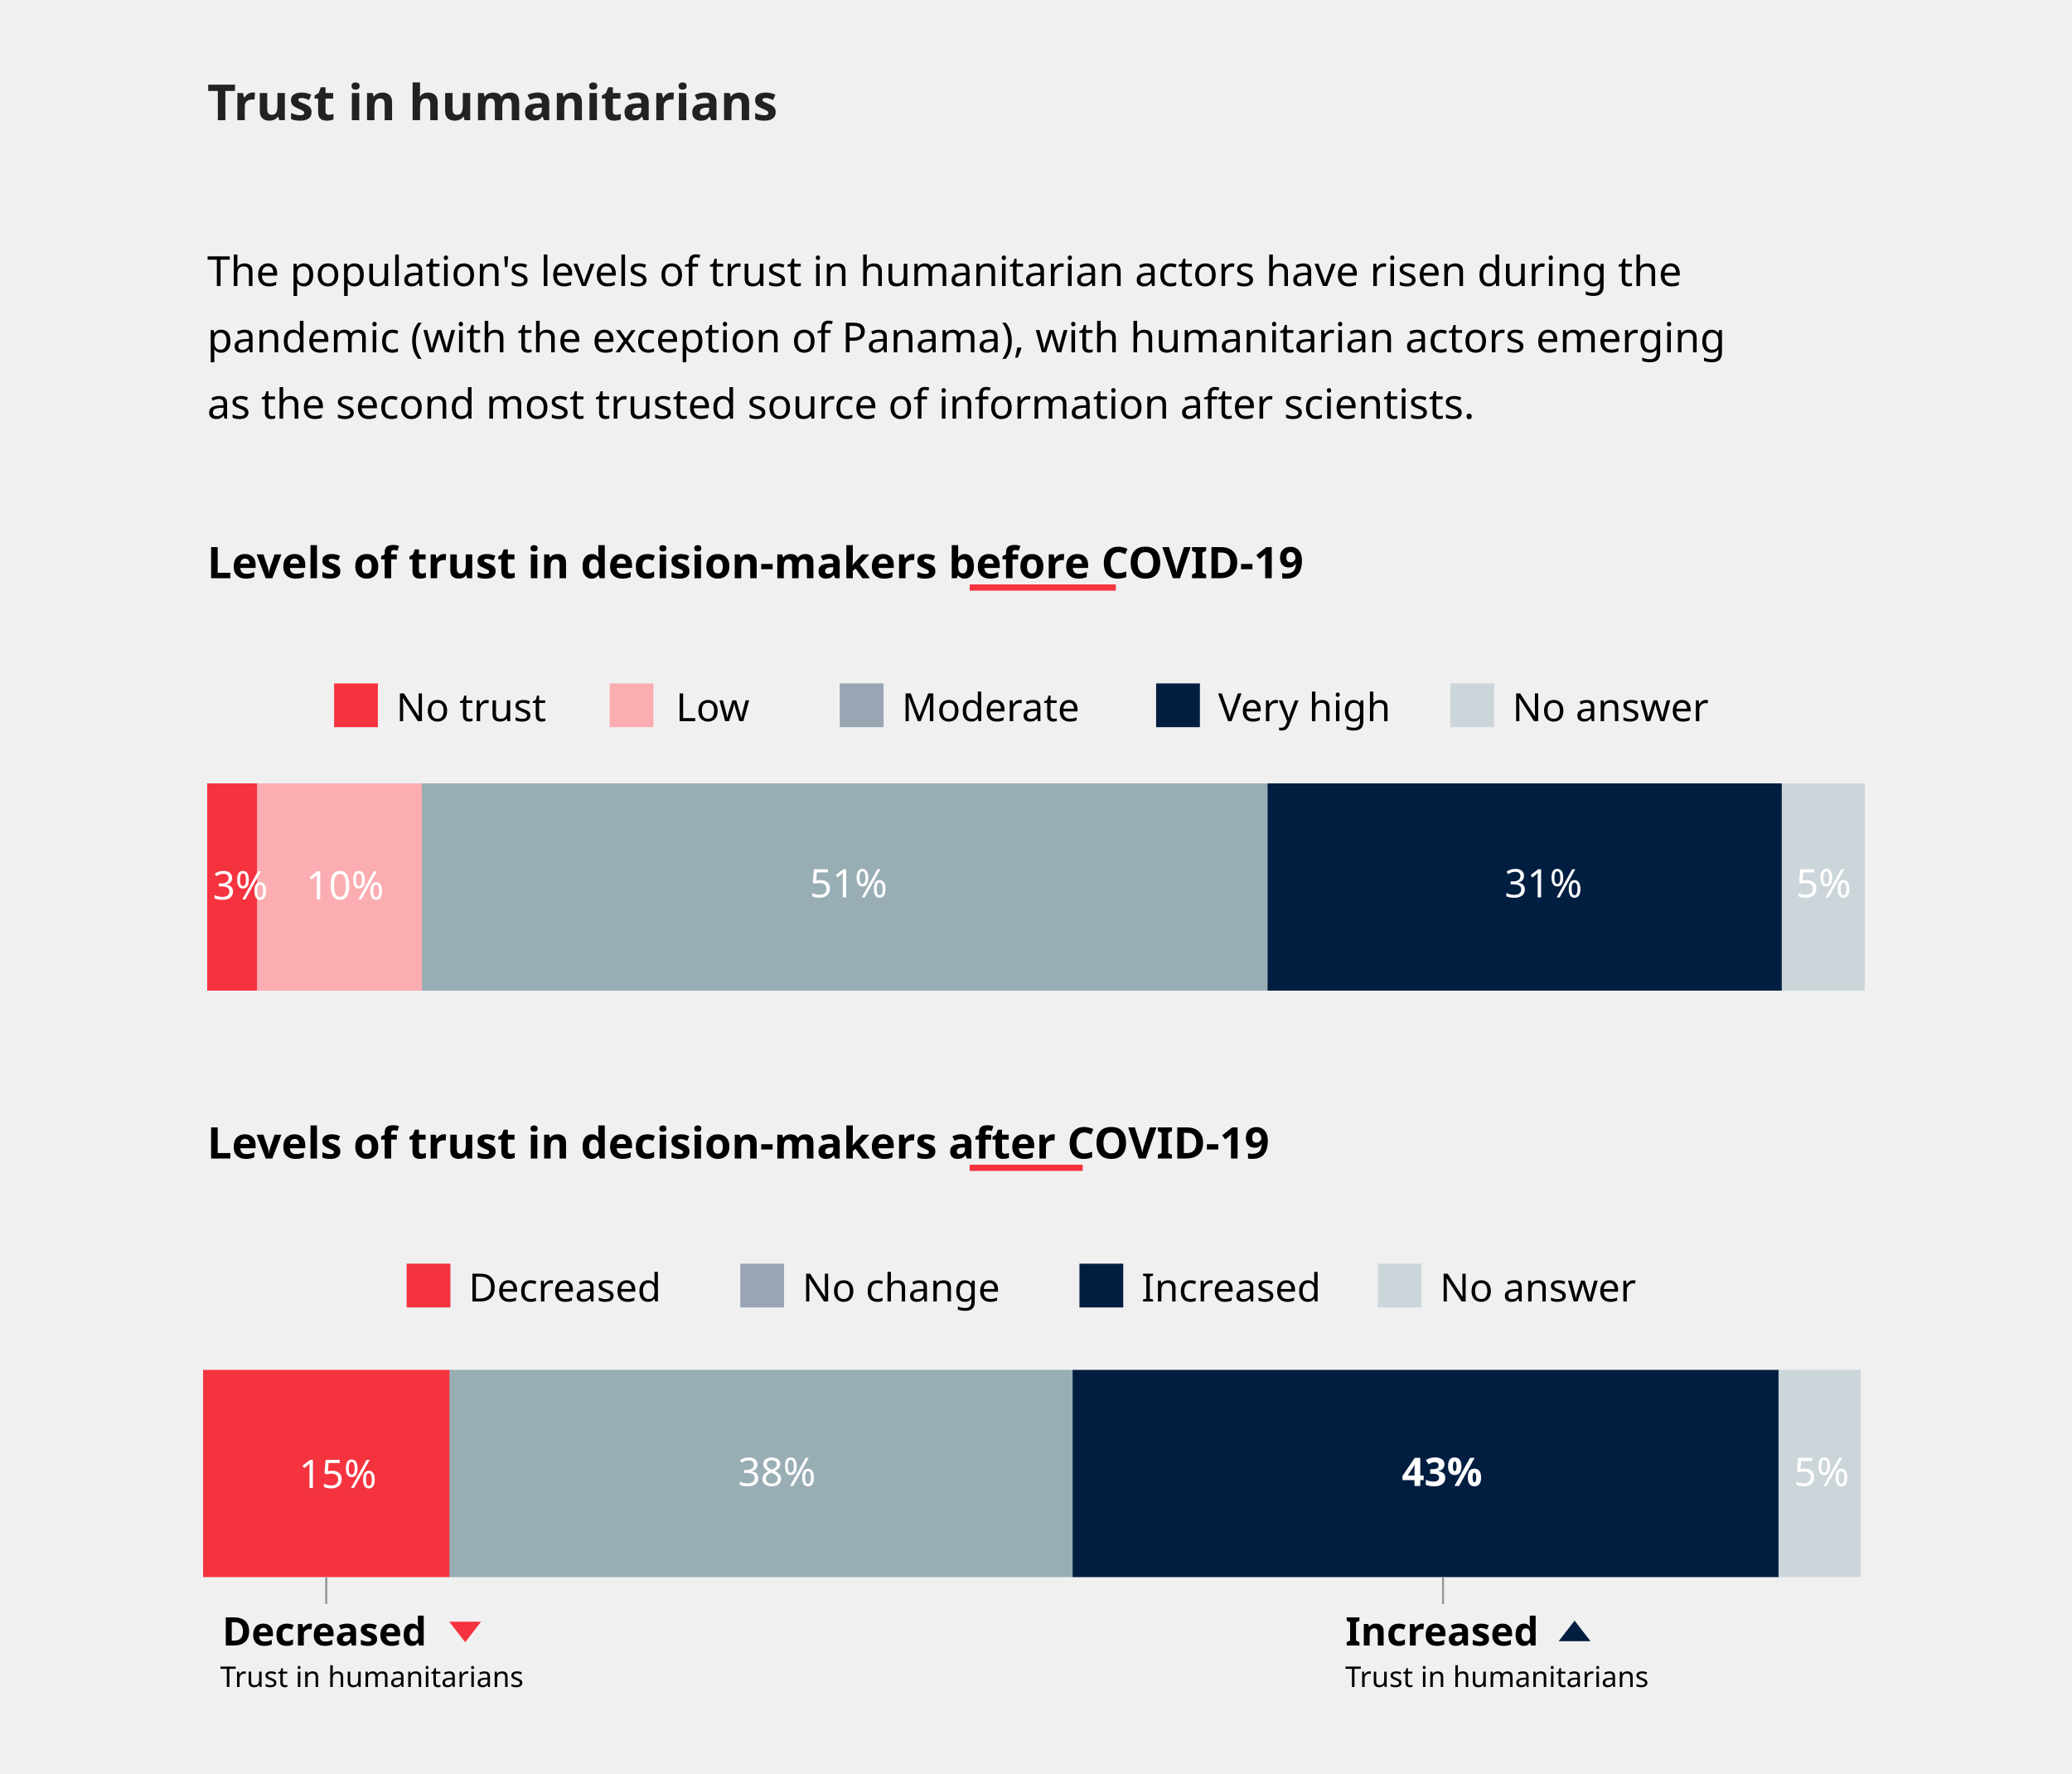
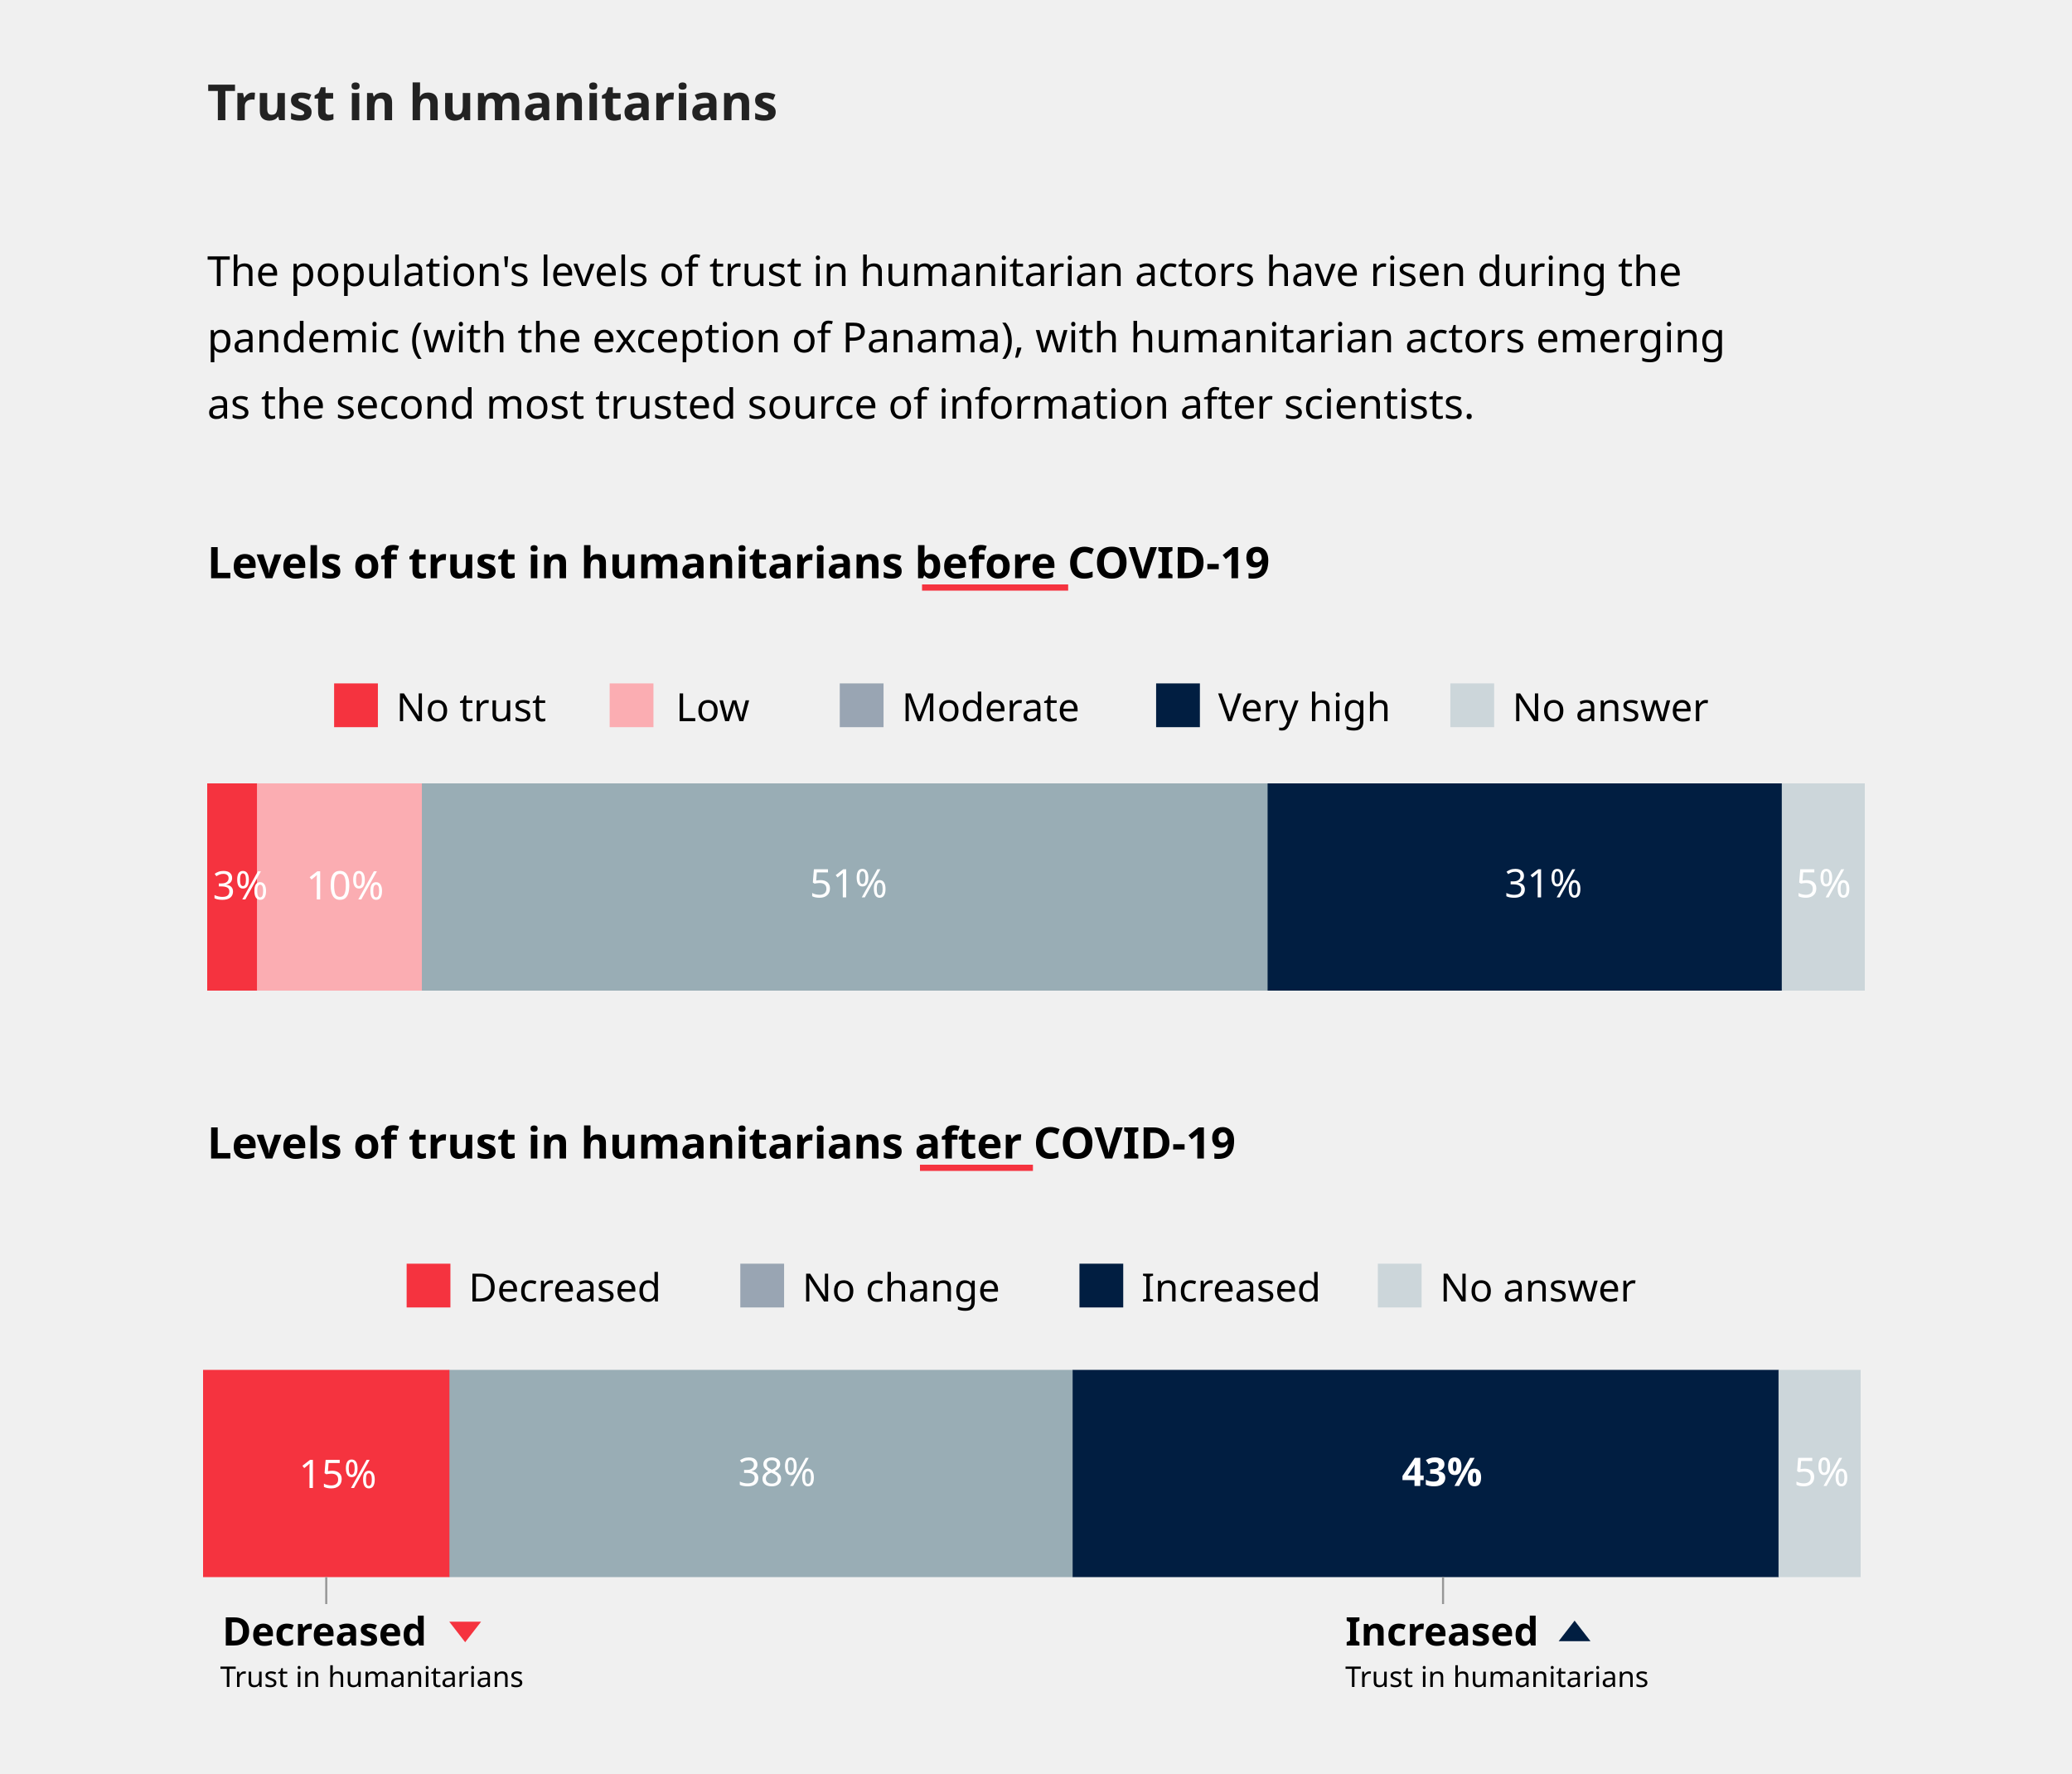
<svg xmlns="http://www.w3.org/2000/svg" width="1000px" height="856px" viewBox="0 0 1000 856" version="1.1">
  <g id="svg32" stroke="none" stroke-width="1" fill="none" fill-rule="evenodd">
    <g id="Group-10" transform="translate(100, 117)" fill="#000000" font-family="Poppins-Regular, Poppins" font-size="20" font-weight="normal" line-spacing="32">
      <text id="The-population's-lev">
        <tspan x="0" y="21">The population's levels of trust in humanitarian actors have risen during the </tspan>
        <tspan x="0" y="53">pandemic (with the exception of Panama), with humanitarian actors emerging </tspan>
        <tspan x="0" y="85">as the second most trusted source of information after scientists.</tspan>
      </text>
    </g>
    <text id="Trust-in-humanitaria" font-family="Poppins-Bold, Poppins" font-size="24" font-weight="bold" fill="#222222">
      <tspan x="100" y="58">Trust in humanitarians</tspan>
    </text>
-     <text id="Levels-of-trust-in-d" font-family="Poppins-Bold, Poppins" font-size="21" font-weight="bold" fill="#000000">
-       <tspan x="100" y="279">Levels of trust in decision-makers before COVID-19</tspan>
+     <text id="Levels-of-trust-in-h" font-family="Poppins-Bold, Poppins" font-size="21" font-weight="bold" fill="#000000">
+       <tspan x="100" y="279">Levels of trust in humanitarians before COVID-19</tspan>
    </text>
-     <line x1="468" y1="283.5" x2="538.523" y2="283.5" id="red_line" stroke="#F5333F" stroke-width="3" />
-     <line x1="468" y1="563.5" x2="522.523" y2="563.5" id="red_line" stroke="#F5333F" stroke-width="3" />
+     <line x1="445" y1="283.5" x2="515.523" y2="283.5" id="red_line" stroke="#F5333F" stroke-width="3" />
+     <line x1="444" y1="563.5" x2="498.523" y2="563.5" id="red_line" stroke="#F5333F" stroke-width="3" />
    <g id="Group-8" transform="translate(100, 328)">
      <g id="Group-3" transform="translate(0, 50)" fill-rule="nonzero">
        <rect id="Rectangle" fill="#FBADB2" x="23.787" y="0" width="80.066" height="100" />
        <rect id="Rectangle" fill="#99ADB5" x="103.608" y="0" width="408.338" height="100" />
        <rect id="Rectangle" fill="#F5333F" x="0" y="0" width="24.02" height="100" />
        <rect id="Rectangle" fill="#011E41" x="511.761" y="0" width="248.206" height="100" />
        <rect id="Rectangle" fill="#CCD6DA" x="759.967" y="0" width="40.033" height="100" />
      </g>
      <text id="10%" fill-rule="nonzero" font-family="Poppins-Regular, Poppins" font-size="19" font-weight="normal" fill="#FFFFFF">
        <tspan x="47.776" y="106">10%</tspan>
      </text>
      <text id="51%" fill-rule="nonzero" font-family="Poppins-Regular, Poppins" font-size="19" font-weight="normal" fill="#FFFFFF">
        <tspan x="290.776" y="105">51%</tspan>
      </text>
      <text id="3%" fill-rule="nonzero" font-family="Poppins-Regular, Poppins" font-size="19" font-weight="normal" fill="#FFFFFF">
        <tspan x="2.673" y="106">3%</tspan>
      </text>
      <text id="31%" fill-rule="nonzero" font-family="Poppins-Regular, Poppins" font-size="19" font-weight="normal" fill="#FFFFFF">
        <tspan x="626.147" y="105">31%</tspan>
      </text>
      <text id="5%" fill-rule="nonzero" font-family="Poppins-Regular, Poppins" font-size="19" font-weight="normal" fill="#FFFFFF">
        <tspan x="766.816" y="105">5%</tspan>
      </text>
      <rect id="Rectangle" fill="#F5333F" x="61.253" y="1.76" width="21.129" height="21.12" />
      <text id="No-trust" font-family="Poppins-Regular, Poppins" font-size="18.773" font-weight="normal" fill="#000000">
        <tspan x="91.187" y="20">No trust</tspan>
      </text>
      <rect id="Rectangle" fill="#99A5B3" x="305.292" y="1.76" width="21.129" height="21.12" />
      <text id="Moderate" font-family="Poppins-Regular, Poppins" font-size="18.773" font-weight="normal" fill="#000000">
        <tspan x="335.225" y="20">Moderate</tspan>
      </text>
      <rect id="Rectangle" fill="#FBADB2" x="194.24" y="1.76" width="21.129" height="21.12" />
      <text id="Low" font-family="Poppins-Regular, Poppins" font-size="18.773" font-weight="normal" fill="#000000">
        <tspan x="226.174" y="20">Low</tspan>
      </text>
      <rect id="Rectangle" fill="#011E41" x="457.973" y="1.76" width="21.129" height="21.12" />
      <text id="Very-high" font-family="Poppins-Regular, Poppins" font-size="18.773" font-weight="normal" fill="#000000">
        <tspan x="487.906" y="20">Very high</tspan>
      </text>
      <rect id="Rectangle" fill="#CCD6DA" x="599.973" y="1.76" width="21.129" height="21.12" />
      <text id="No-answer" font-family="Poppins-Regular, Poppins" font-size="18.773" font-weight="normal" fill="#000000">
        <tspan x="629.906" y="20">No answer</tspan>
      </text>
    </g>
    <g id="Group-9" transform="translate(98, 608)">
      <g id="Group-4" transform="translate(0, 53)" fill-rule="nonzero">
        <rect id="Rectangle" fill="#99ADB5" x="118.679" y="0" width="301.237" height="100" />
        <rect id="Rectangle" fill="#011E41" x="419.673" y="0" width="340.874" height="100" />
        <rect id="Rectangle" fill="#F5333F" x="0" y="0" width="118.909" height="100" />
        <rect id="Rectangle" fill="#CCD6DA" x="760.364" y="0" width="39.636" height="100" />
      </g>
      <text id="43%" fill-rule="nonzero" font-family="Poppins-Bold, Poppins" font-size="19" font-weight="bold" fill="#FFFFFF">
        <tspan x="578.549" y="109">43%</tspan>
      </text>
      <text id="38%" fill-rule="nonzero" font-family="Poppins-Regular, Poppins" font-size="19" font-weight="normal" fill="#FFFFFF">
        <tspan x="258.192" y="109">38%</tspan>
      </text>
      <text id="15%" fill-rule="nonzero" font-family="Poppins-Regular, Poppins" font-size="19" font-weight="normal" fill="#FFFFFF">
        <tspan x="46.263" y="110">15%</tspan>
      </text>
      <text id="5%" fill-rule="nonzero" font-family="Poppins-Regular, Poppins" font-size="19" font-weight="normal" fill="#FFFFFF">
        <tspan x="767.816" y="109">5%</tspan>
      </text>
      <text id="Decreased" font-family="Poppins-Bold, Poppins" font-size="19" font-weight="bold" fill="#000000">
        <tspan x="9.275" y="186">Decreased</tspan>
      </text>
      <text id="Increased" font-family="Poppins-Bold, Poppins" font-size="19" font-weight="bold" fill="#000000">
        <tspan x="551.328" y="186">Increased</tspan>
      </text>
      <g id="Group-5" transform="translate(98.25333, 0)">
        <rect id="Rectangle" fill="#F5333F" x="0" y="1.76" width="21.129" height="21.12" />
        <text id="Decreased" font-family="Poppins-Regular, Poppins" font-size="18.773" font-weight="normal" fill="#000000">
          <tspan x="29.933" y="20">Decreased</tspan>
        </text>
        <rect id="Rectangle" fill="#99A5B3" x="161.039" y="1.76" width="21.129" height="21.12" />
        <text id="No-change" font-family="Poppins-Regular, Poppins" font-size="18.773" font-weight="normal" fill="#000000">
          <tspan x="190.972" y="20">No change</tspan>
        </text>
        <rect id="Rectangle" fill="#011E41" x="324.72" y="1.76" width="21.129" height="21.12" />
        <text id="Increased" font-family="Poppins-Regular, Poppins" font-size="18.773" font-weight="normal" fill="#000000">
          <tspan x="354.653" y="20">Increased</tspan>
        </text>
        <rect id="Rectangle" fill="#CCD6DA" x="468.72" y="1.76" width="21.129" height="21.12" />
        <text id="No-answer" font-family="Poppins-Regular, Poppins" font-size="18.773" font-weight="normal" fill="#000000">
          <tspan x="498.653" y="20">No answer</tspan>
        </text>
      </g>
      <line x1="59.455" y1="166" x2="59.455" y2="153" id="Path" stroke="#979797" />
      <line x1="598.455" y1="166" x2="598.455" y2="153" id="Path" stroke="#979797" />
      <text id="Trust-in-humanitaria" font-family="Poppins-Regular, Poppins" font-size="13.773" font-weight="normal" fill="#000000">
        <tspan x="8.253" y="206">Trust in humanitarians</tspan>
      </text>
      <text id="Trust-in-humanitaria" font-family="Poppins-Regular, Poppins" font-size="13.773" font-weight="normal" fill="#000000">
        <tspan x="551.253" y="206">Trust in humanitarians</tspan>
      </text>
      <polygon id="Path-2" fill="#F5333F" points="118.818 174.5 126.502 184.418 134.187 174.5" />
      <polygon id="Path-2" fill="#011E41" transform="translate(661.9376, 178.9592) scale(1, -1) translate(-661.9376, -178.9592) " points="654.253 174 661.938 183.918 669.622 174" />
    </g>
-     <text id="Levels-of-trust-in-d" font-family="Poppins-Bold, Poppins" font-size="21" font-weight="bold" fill="#000000">
-       <tspan x="100" y="559">Levels of trust in decision-makers after COVID-19</tspan>
+     <text id="Levels-of-trust-in-h" font-family="Poppins-Bold, Poppins" font-size="21" font-weight="bold" fill="#000000">
+       <tspan x="100" y="559">Levels of trust in humanitarians after COVID-19</tspan>
    </text>
  </g>
</svg>
